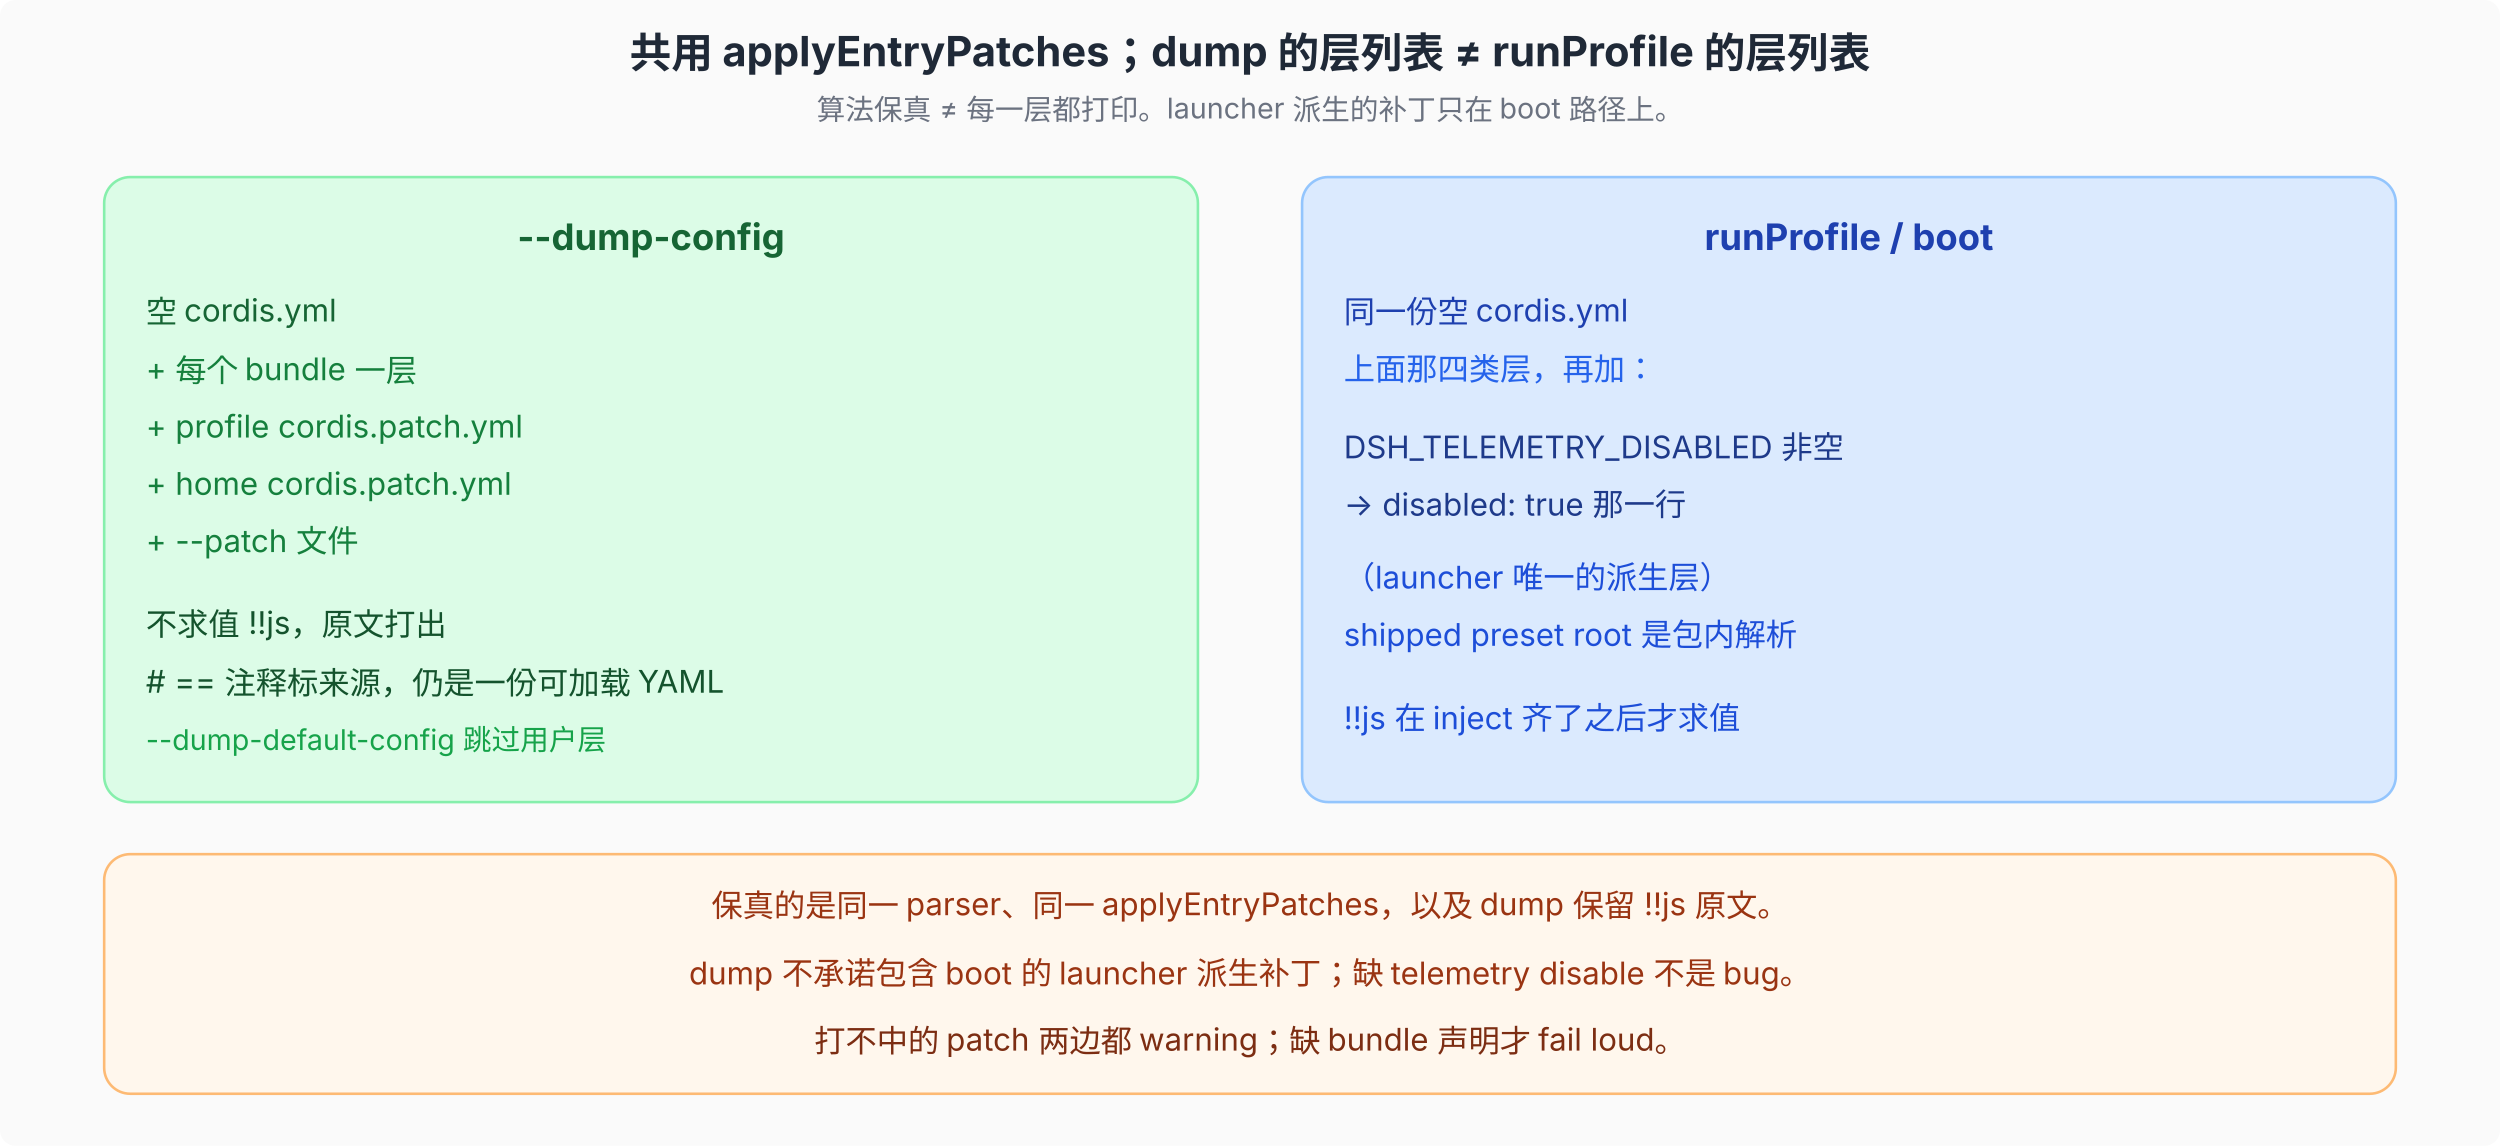
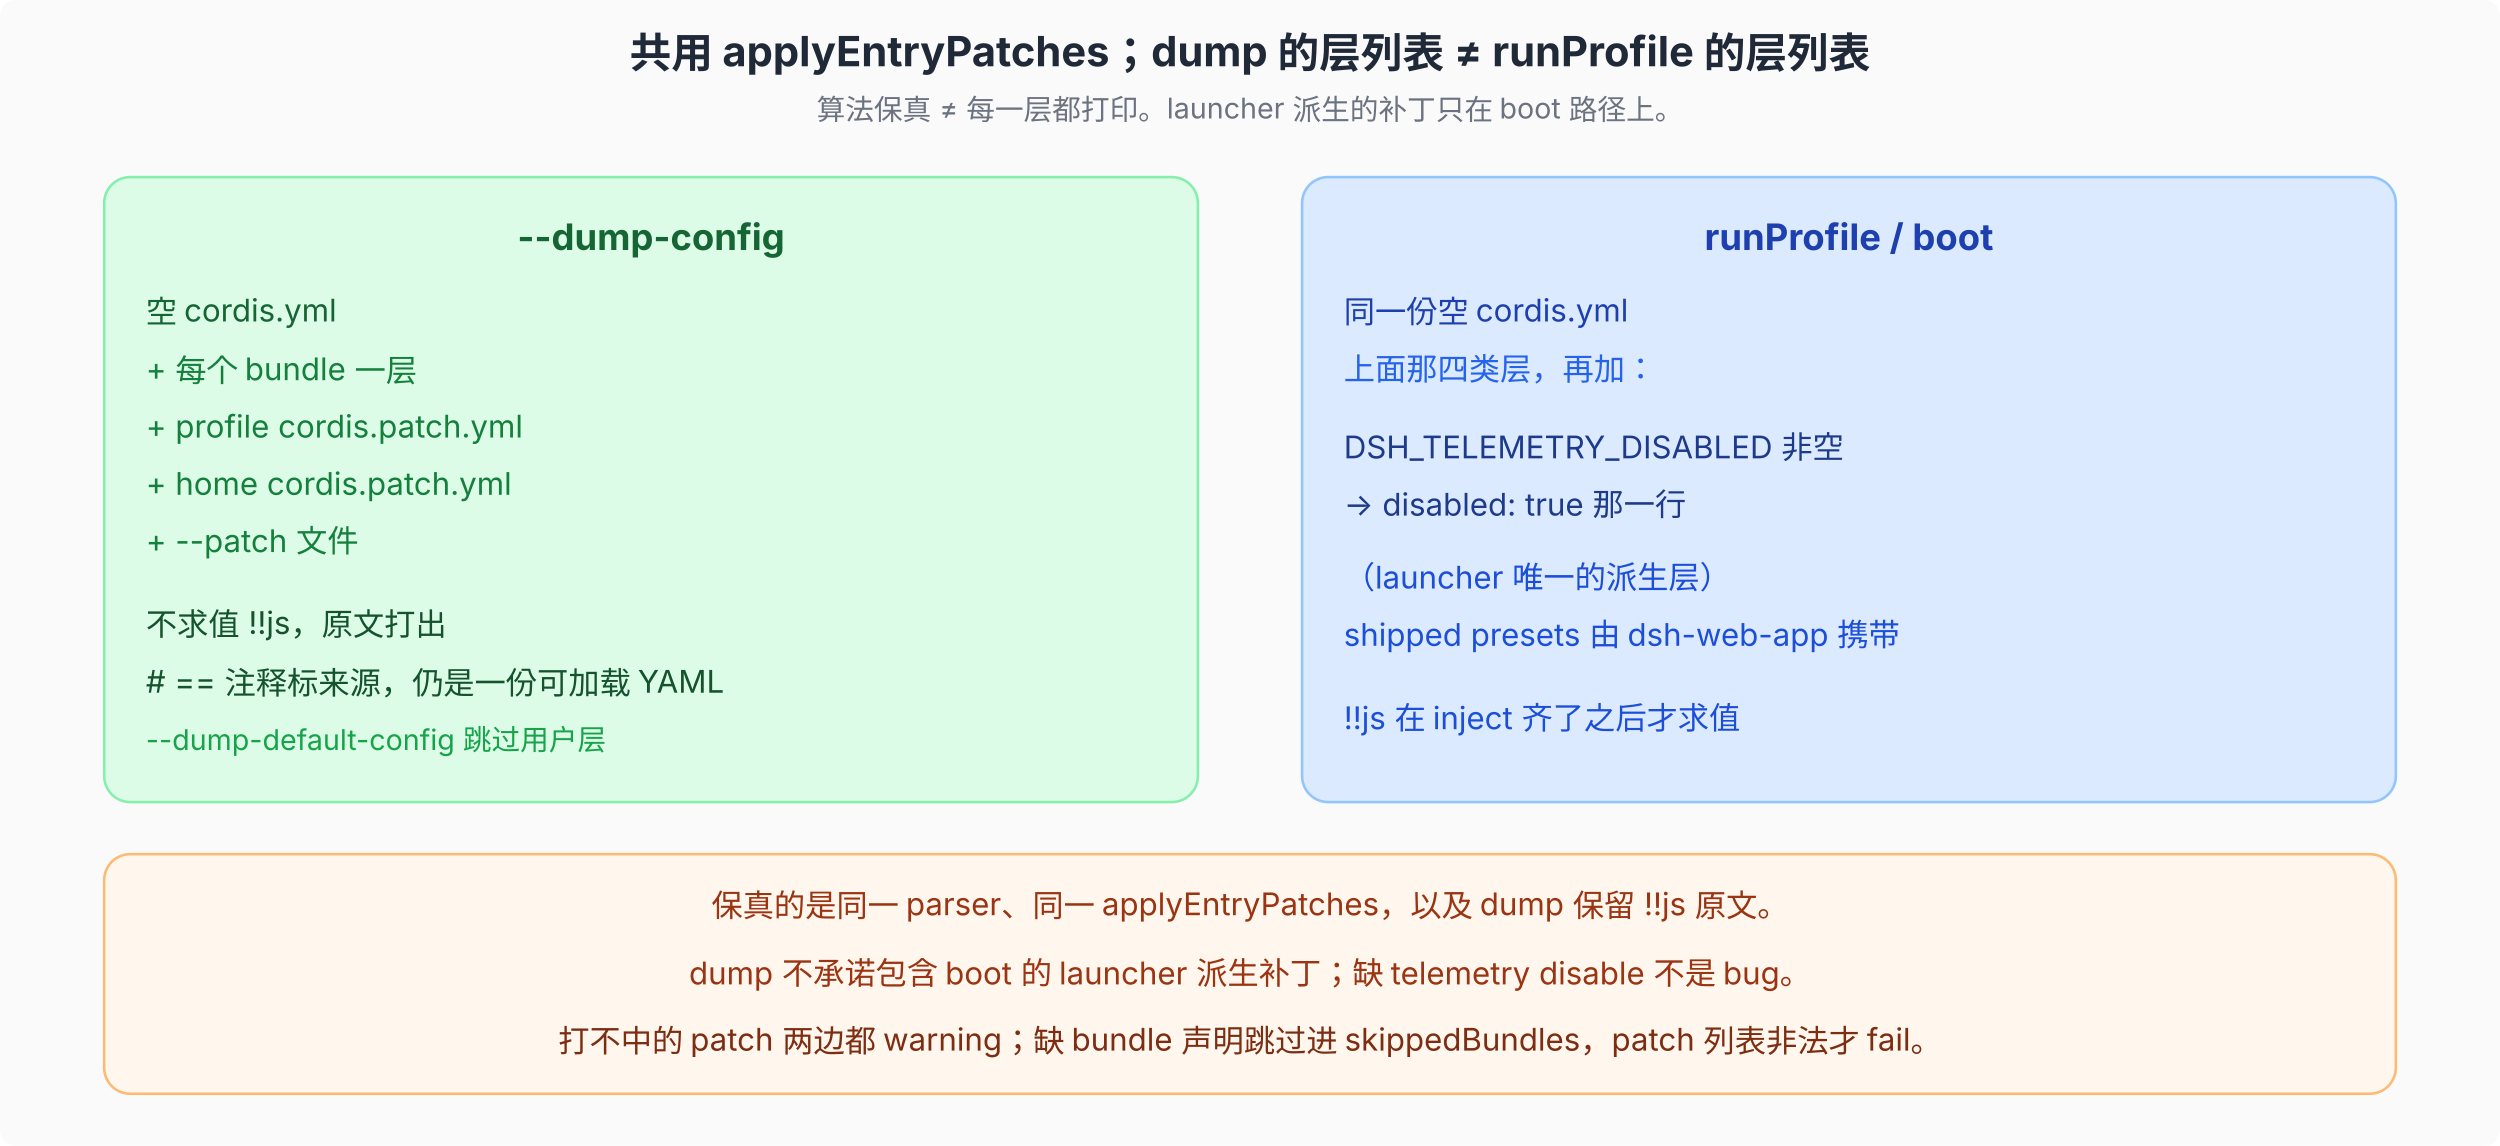
<svg xmlns="http://www.w3.org/2000/svg" viewBox="0 0 960 440" font-family="system-ui, -apple-system, 'PingFang SC', 'Noto Sans SC', sans-serif" font-size="12">
  <defs>
    <marker id="arr" markerWidth="8" markerHeight="6" refX="8" refY="3" orient="auto">
      <path d="M0,0 L8,3 L0,6 Z" fill="#4b5563" />
    </marker>
  </defs>
  <rect width="960" height="440" fill="#fafafa" rx="6" />
  <text x="480" y="26" text-anchor="middle" font-size="16" font-weight="700" fill="#1f2937">共用 applyEntryPatches；dump 的层列表 ≠ runProfile 的层列表</text>
  <text x="480" y="46" text-anchor="middle" font-size="11" fill="#6b7280">算法保真 ≠ 每一层都打印。launcher 派生的补丁只在 boot 路径上。</text>
  <rect x="40" y="68" width="420" height="240" rx="10" fill="#dcfce7" stroke="#86efac" />
  <text x="250" y="96" text-anchor="middle" font-size="14" font-weight="700" fill="#166534">--dump-config</text>
  <text x="56" y="124" font-size="12" fill="#166534">空 cordis.yml</text>
  <text x="56" y="146" font-size="12" fill="#15803d">+ 每个 bundle 一层</text>
  <text x="56" y="168" font-size="12" fill="#15803d">+ profile cordis.patch.yml</text>
  <text x="56" y="190" font-size="12" fill="#15803d">+ home cordis.patch.yml</text>
  <text x="56" y="212" font-size="12" fill="#15803d">+ --patch 文件</text>
  <text x="56" y="244" font-size="12" fill="#14532d">不求值 !!js，原文打出</text>
  <text x="56" y="266" font-size="12" fill="#14532d"># == 注释标来源，仍是一份可加载 YAML</text>
  <text x="56" y="288" font-size="11" fill="#16a34a">--dump-default-config 跳过用户层</text>
  <rect x="500" y="68" width="420" height="240" rx="10" fill="#dbeafe" stroke="#93c5fd" />
  <text x="710" y="96" text-anchor="middle" font-size="14" font-weight="700" fill="#1e40af">runProfile / boot</text>
  <text x="516" y="124" font-size="12" fill="#1e40af">同一份空 cordis.yml</text>
  <text x="516" y="146" font-size="12" fill="#2563eb">上面那四类层，再加：</text>
  <text x="516" y="176" font-size="12" fill="#1e3a8a">DSH_TELEMETRY_DISABLED 非空</text>
  <text x="516" y="198" font-size="12" fill="#1e3a8a">→ disabled: true 那一行</text>
  <text x="516" y="226" font-size="12" fill="#1d4ed8">（launcher 唯一的派生层）</text>
-   <text x="516" y="248" font-size="12" fill="#1d4ed8">shipped preset root 是包内解析</text>
+   <text x="516" y="248" font-size="12" fill="#1d4ed8">shipped presets 由 dsh-web-app 携带</text>
  <text x="516" y="280" font-size="12" fill="#1d4ed8">!!js 在 inject 齐了之后才求值</text>
  <rect x="40" y="328" width="880" height="92" rx="10" fill="#fff7ed" stroke="#fdba74" />
  <text x="480" y="352" text-anchor="middle" font-size="12" fill="#9a3412">保真的是同一 parser、同一 applyEntryPatches，以及 dump 保留 !!js 原文。</text>
  <text x="480" y="378" text-anchor="middle" font-size="12" fill="#9a3412">dump 不承诺包含 boot 的 launcher 派生补丁；缺 telemetry disable 不是 bug。</text>
-   <text x="480" y="404" text-anchor="middle" font-size="12" fill="#7c2d12">打不中的 patch 两边都 warning；缺 bundle 声明才 fail loud。</text>
+   <text x="480" y="404" text-anchor="middle" font-size="12" fill="#7c2d12">打不中的 patch 两边都 warning；缺 bundle 声明跳过进 skippedBundles，patch 列表非法才 fail。</text>
</svg>
